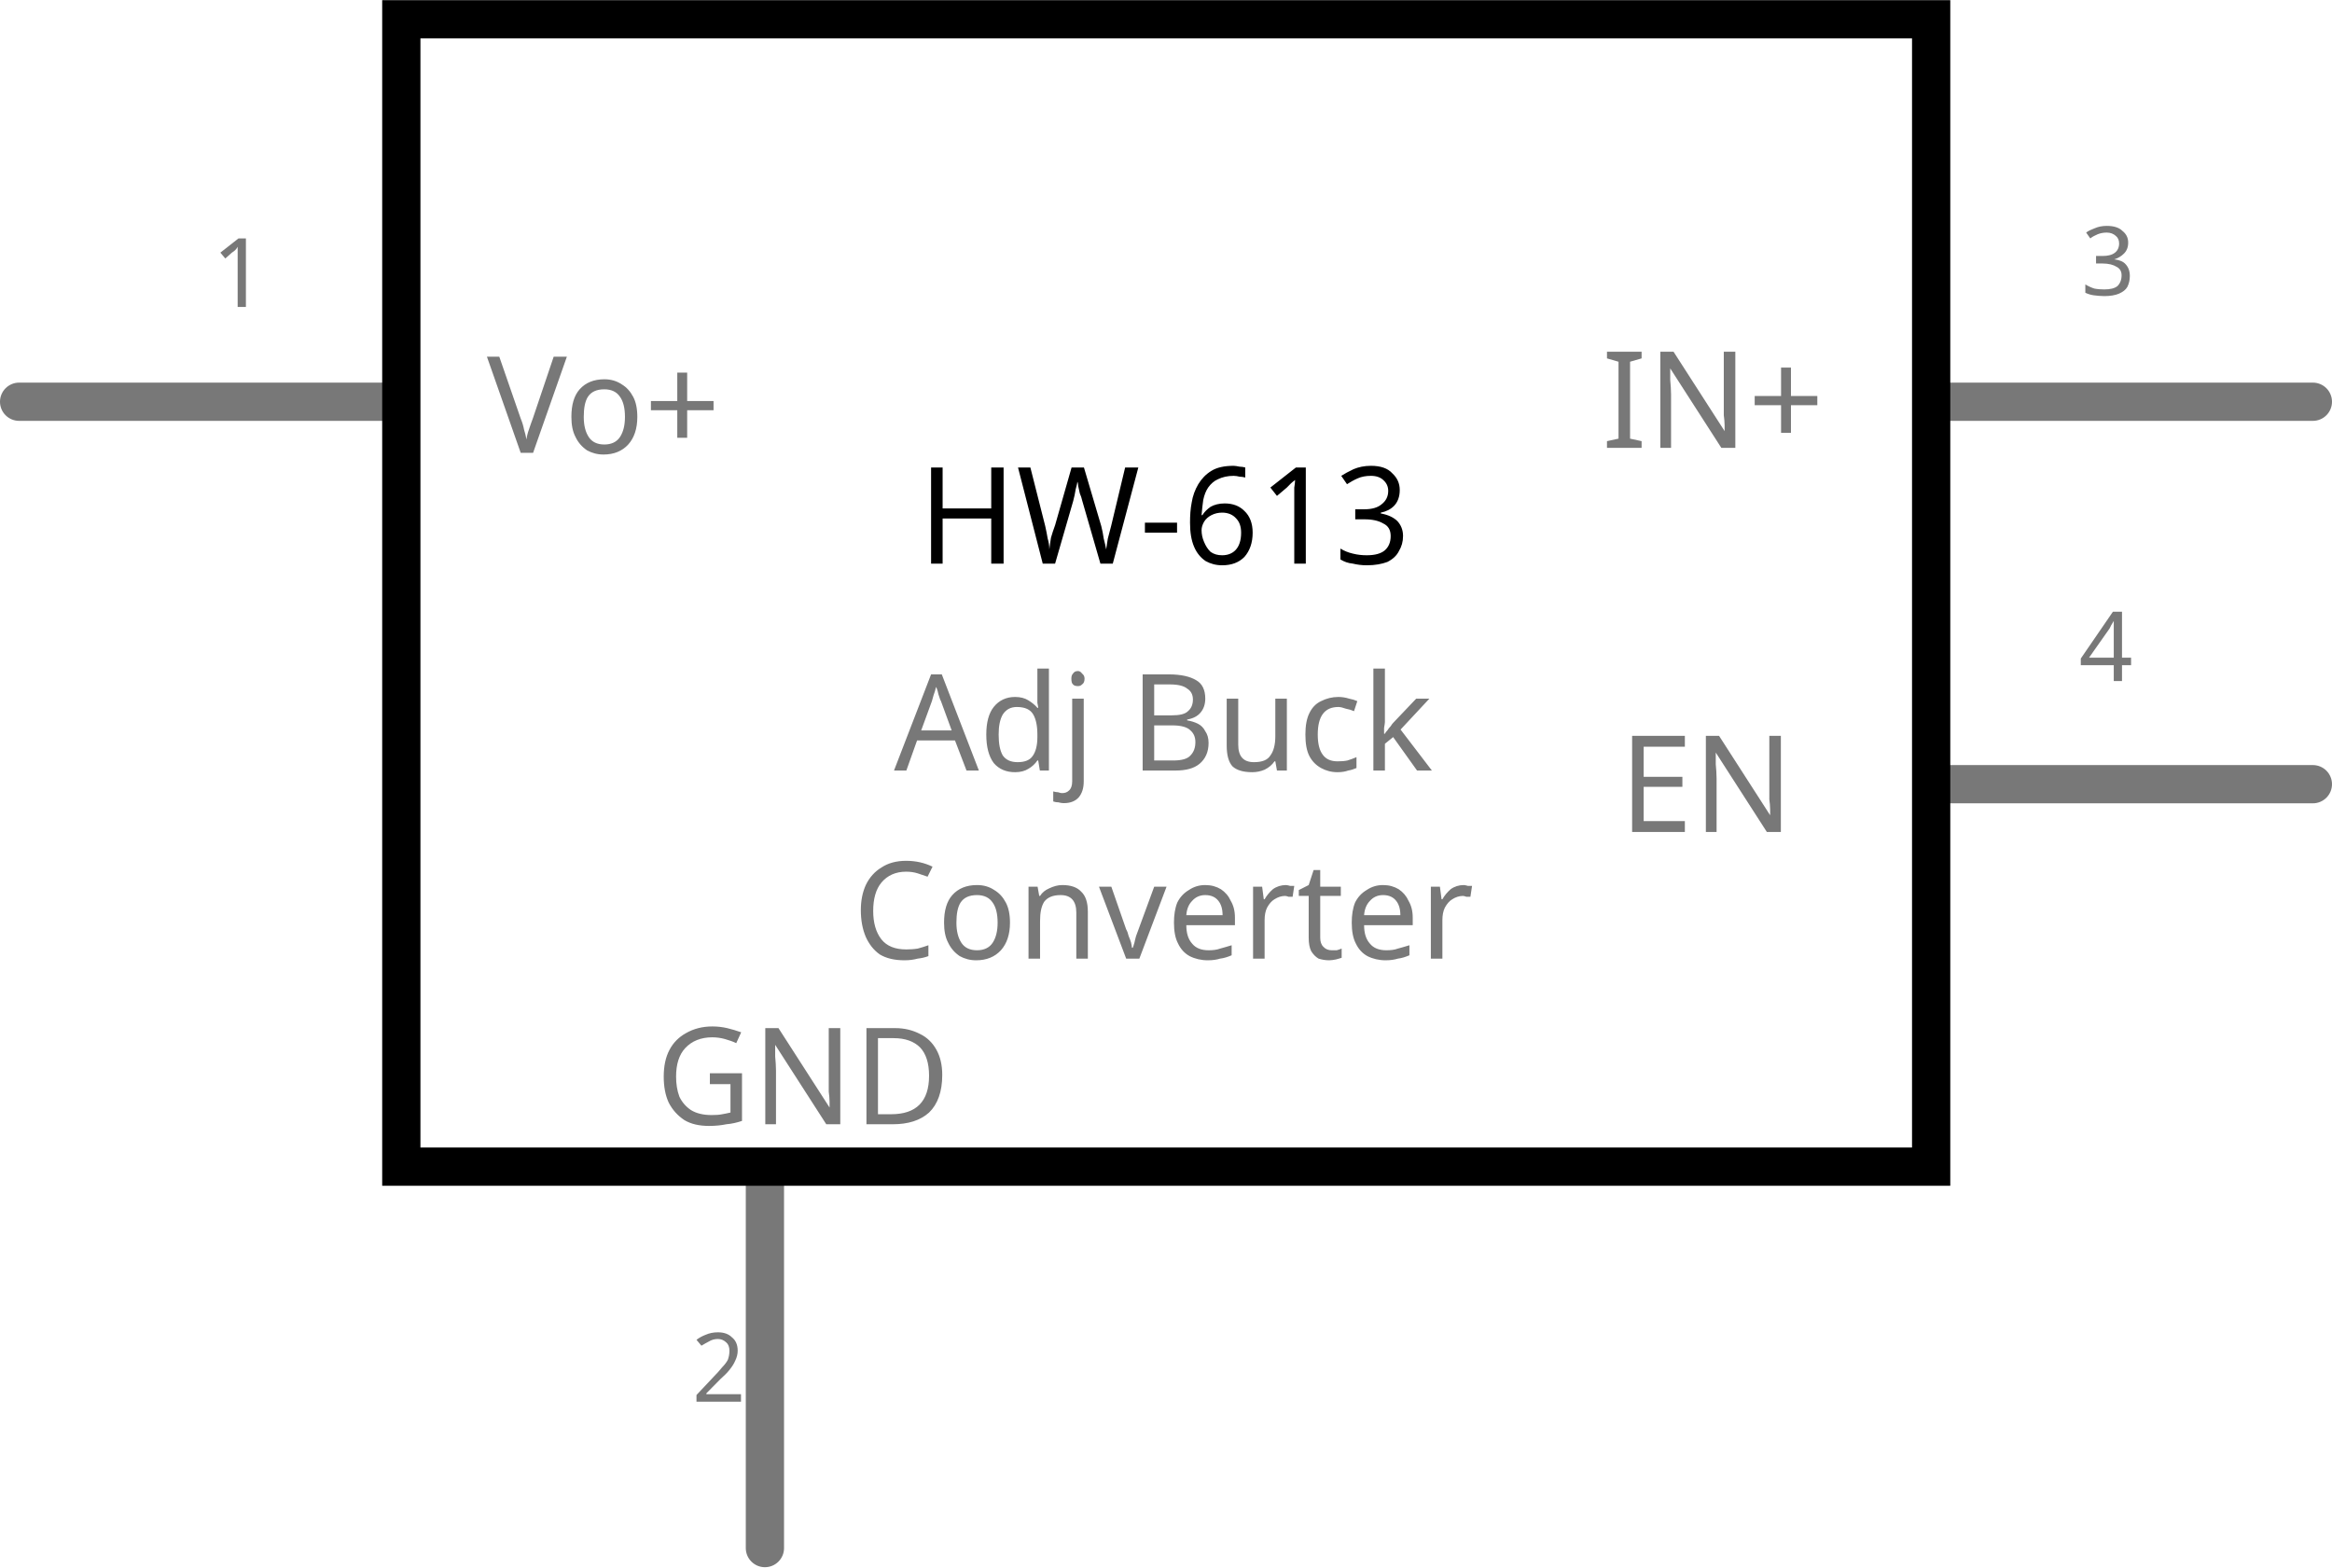
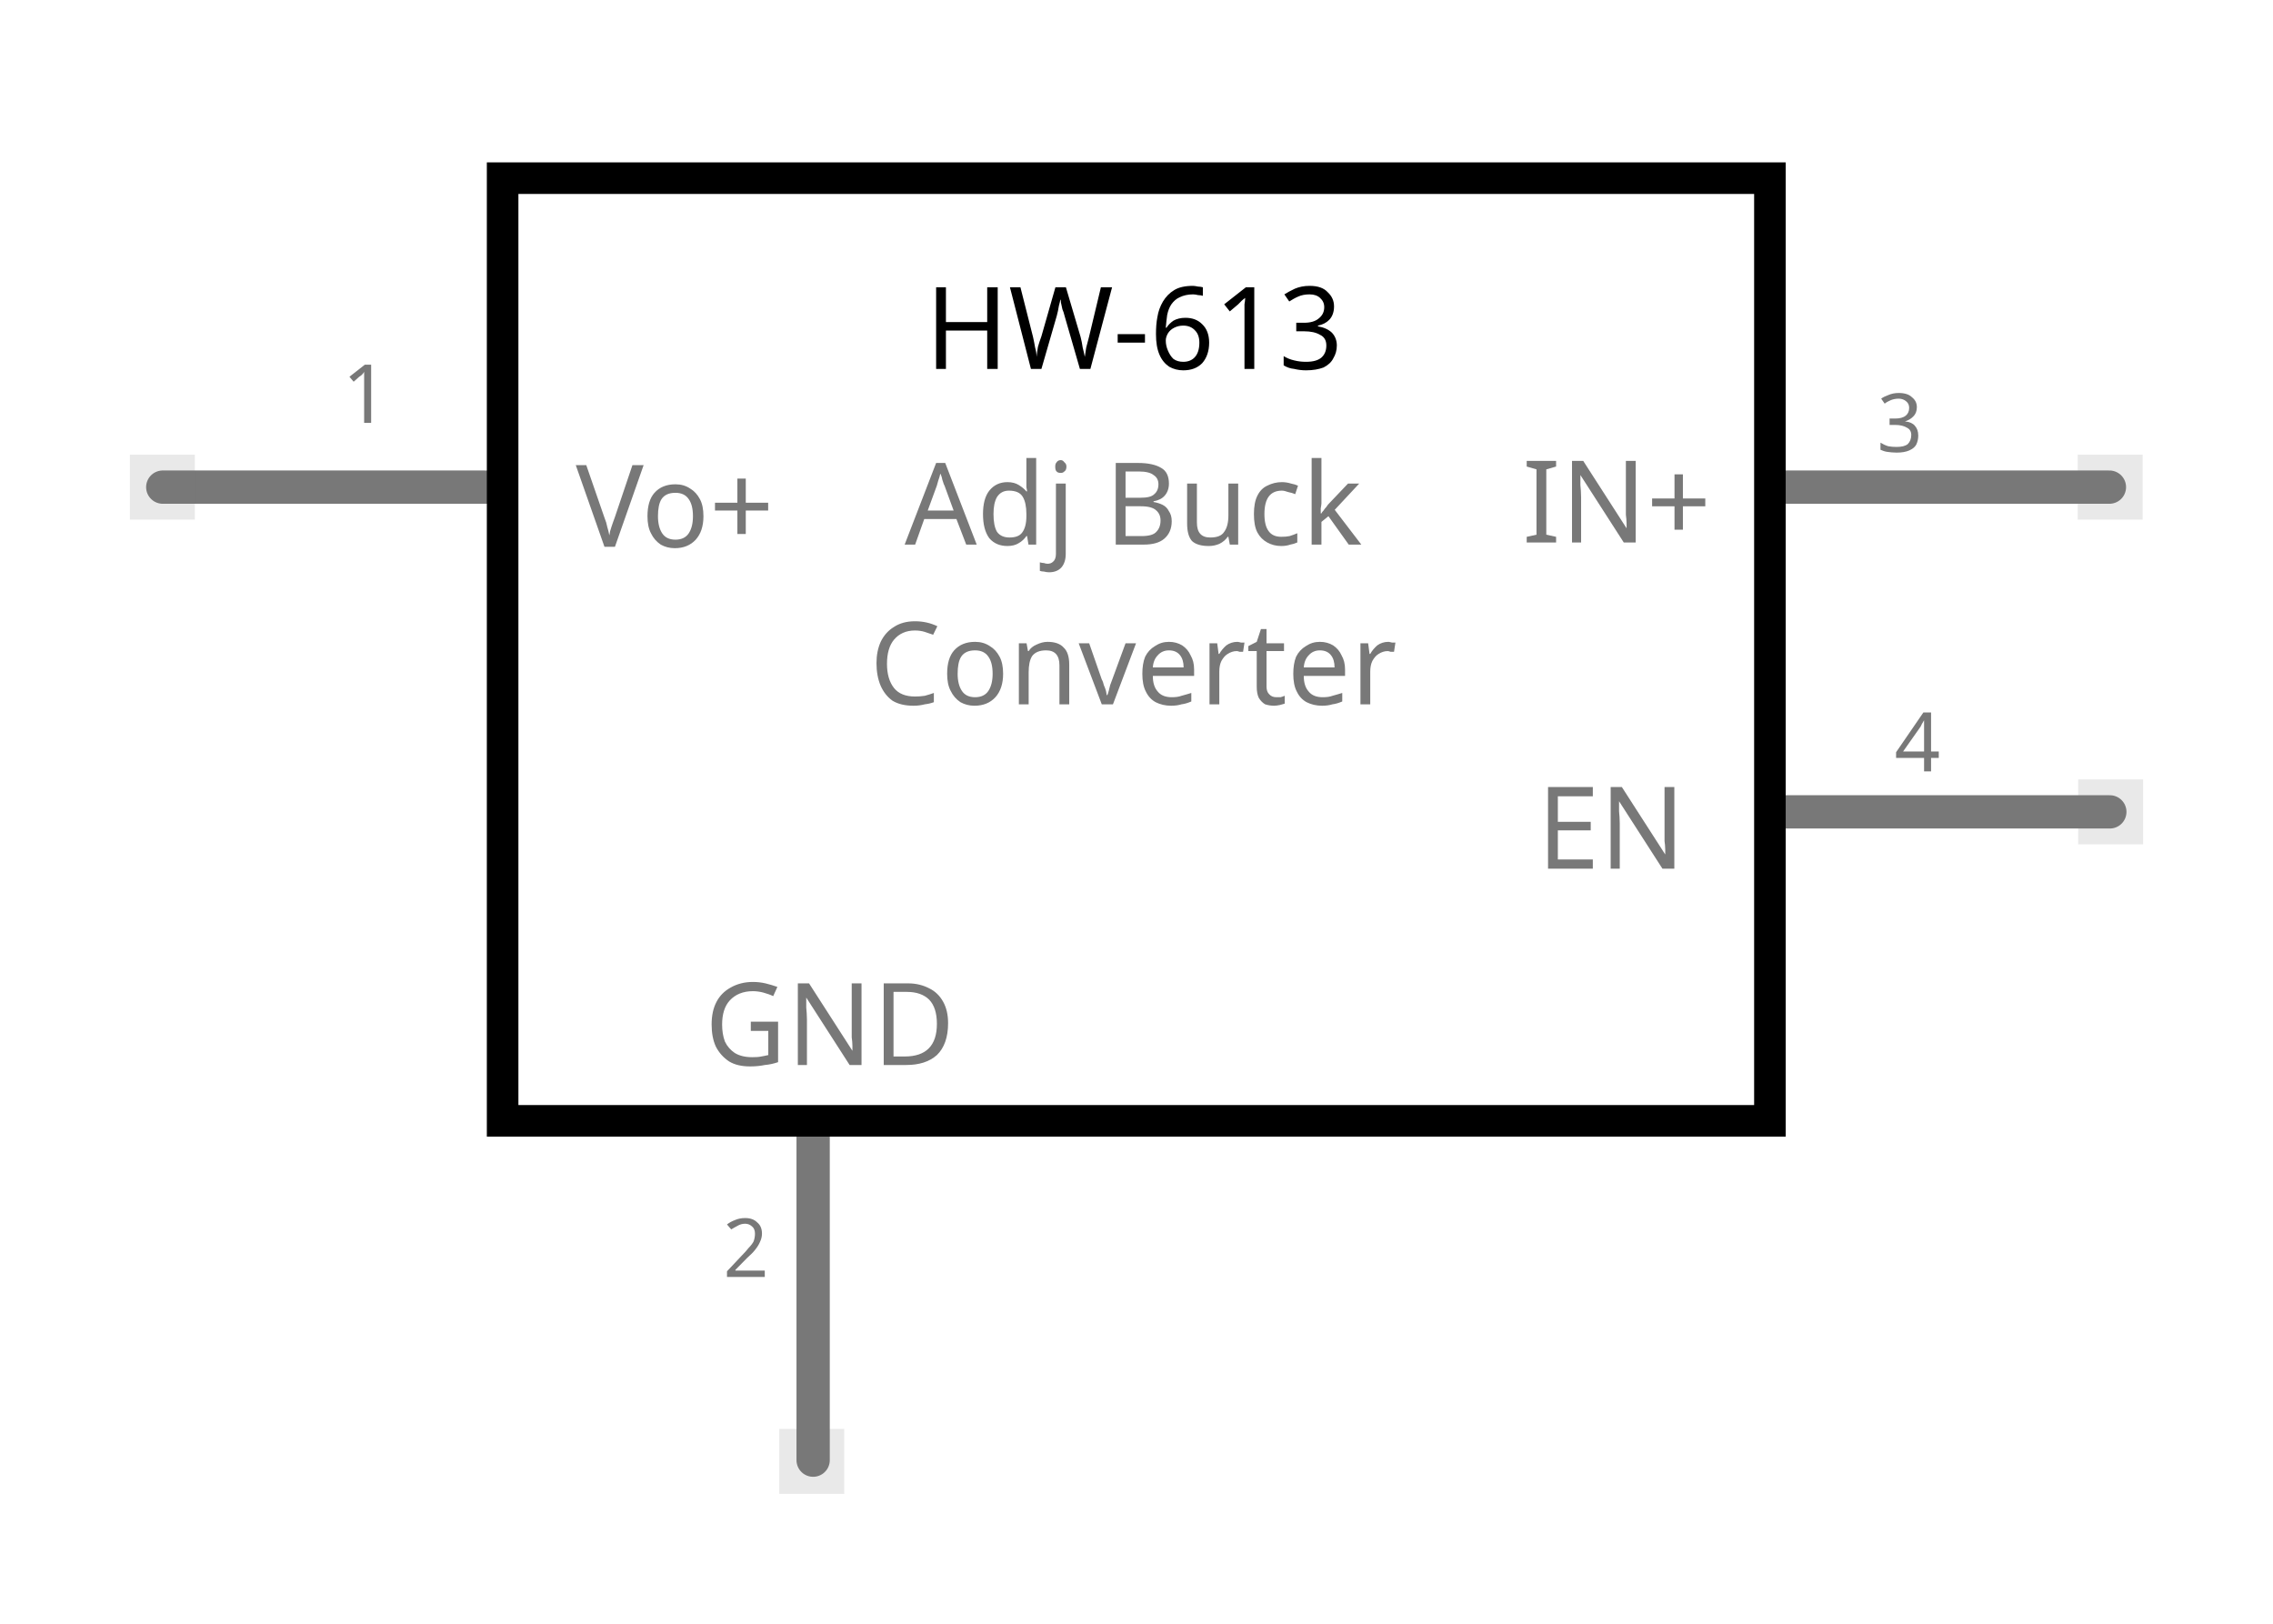
- <svg xmlns="http://www.w3.org/2000/svg" version="1.2" x="0in" y="0in" width="0.61in" height="0.41in" viewBox="0 0 43.901 29.501" id="svg13">
+ <svg xmlns="http://www.w3.org/2000/svg" version="1.2" x="0in" y="0in" width="0.7in" height="0.5in" viewBox="0 0 50.4 36" id="svg13">
  <defs id="defs13" />
-   <g partID="10863910" id="g13" transform="translate(-0.005128)">
+   <g partID="10863910" id="g13" transform="translate(3.594872,3.6)">
    <g id="schematic">
-       <line stroke="#787878" fill="none" y2="7.56" stroke-linejoin="round" x2="7.186" id="connector0pin" x1="0.365" gorn="0.3.34" stroke-linecap="round" y1="7.56" stroke-width="0.72" />
-       <g stroke="none" y="7.2" x="0" fill="none" width="0.72" id="connector0terminal" stroke-width="0.72" height="0.72" />
-       <line stroke="#787878" fill="none" y2="22.32" stroke-linejoin="round" id="connector1pin" x2="14.405" gorn="0.3.34" x1="14.405" stroke-linecap="round" y1="29.141" stroke-width="0.72" />
-       <g stroke="none" y="14.4" fill="none" x="0" id="connector1terminal" width="0.72" stroke-width="0.72" height="0.72" />
-       <line stroke="#787878" fill="none" y2="7.56" stroke-linejoin="round" id="connector2pin" x2="43.546" gorn="0.3.34" x1="36.725" stroke-linecap="round" y1="7.56" stroke-width="0.72" />
-       <g stroke="none" y="7.2" fill="none" x="43.2" id="connector2terminal" width="0.72" stroke-width="0.72" height="0.72" />
-       <line stroke="#787878" fill="none" y2="14.76" stroke-linejoin="round" x2="43.546" id="connector3pin" x1="36.725" gorn="0.3.34" stroke-linecap="round" y1="14.76" stroke-width="0.72" />
-       <g stroke="none" y="14.4" fill="none" x="43.2" width="0.72" id="connector3terminal" stroke-width="0.72" height="0.72" />
-       <g transform="scale(0.9928105,1.007242)" id="g1">
+       <rect style="fill:none;fill-opacity:0.292;stroke-width:0;stroke-linecap:round;paint-order:fill markers stroke" id="rect1" width="50.4" height="36" x="-3.595" y="-3.6" />
+       <line stroke="#787878" fill="none" y2="7.2" stroke-linejoin="round" x2="7.178" id="connector0pin" x1="0.014" gorn="0.3.34" stroke-linecap="round" y1="7.2" stroke-width="0.738" />
+       <rect style="fill:#787878;fill-opacity:0.162;stroke-width:0;stroke-linecap:round;paint-order:fill markers stroke" id="connector0terminal" width="1.44" height="1.44" x="-0.715" y="6.48" />
+       <line stroke="#787878" fill="none" y2="21.609" stroke-linejoin="round" id="connector1pin" x2="14.435" gorn="0.3.34" x1="14.435" stroke-linecap="round" y1="28.773" stroke-width="0.738" />
+       <rect style="fill:#787878;fill-opacity:0.162;stroke-width:0;stroke-linecap:round;paint-order:fill markers stroke" id="connector1terminal" width="1.44" height="1.44" x="13.685" y="28.08" />
+       <line stroke="#787878" fill="none" y2="7.2" stroke-linejoin="round" id="connector2pin" x2="43.178" gorn="0.3.34" x1="36.014" stroke-linecap="round" y1="7.2" stroke-width="0.738" />
+       <rect style="fill:#787878;fill-opacity:0.162;stroke-width:0;stroke-linecap:round;paint-order:fill markers stroke" id="connector2terminal" width="1.44" height="1.44" x="42.475" y="6.48" />
+       <line stroke="#787878" fill="none" y2="14.4" stroke-linejoin="round" x2="43.187" id="connector3pin" x1="36.023" gorn="0.3.34" stroke-linecap="round" y1="14.4" stroke-width="0.738" />
+       <rect style="fill:#787878;fill-opacity:0.162;stroke-width:0;stroke-linecap:round;paint-order:fill markers stroke" id="connector3terminal" width="1.44" height="1.44" x="42.485" y="13.68" />
+       <g transform="matrix(0.9928105,0,0,1.007242,-0.3708689,-6.028463)" id="g1">
        <text stroke="none" text-anchor="middle" y="10.534" fill="#000000" x="22.083" font-size="2.52px" id="label" gorn="0.3.8.0" font-family="'Droid Sans'" stroke-width="0.072">HW-613</text>
      </g>
      <g transform="scale(0.9928105,1.007242)" id="g2">
        <text stroke="none" text-anchor="middle" y="8.459" fill="#787878" x="11.452" font-size="2.52px" id="text1029" gorn="0.3.8.0" font-family="'Droid Sans'" stroke-width="0.072">Vo+</text>
      </g>
-       <g transform="matrix(0.9928105,0,0,1.007242,2.319946,0.2380912)" id="g3">
+       <g transform="matrix(0.9928105,0,0,1.007242,2.004074,-0.9117298)" id="g3">
        <text stroke="none" text-anchor="middle" y="20.771" fill="#787878" x="12.893" font-size="2.52px" id="text1031" gorn="0.3.8.0" font-family="'Droid Sans'" stroke-width="0.072">GND</text>
      </g>
      <g transform="scale(0.9928105,1.007242)" id="g4">
        <text stroke="none" text-anchor="middle" y="8.365" fill="#787878" x="32.489" font-size="2.52px" id="text1033" gorn="0.3.8.0" font-family="'Droid Sans'" stroke-width="0.072">IN+</text>
      </g>
      <g transform="scale(0.9928105,1.007242)" id="g5">
        <text stroke="none" text-anchor="middle" y="15.546" fill="#787878" x="32.361" font-size="2.52px" id="text1035" gorn="0.3.8.0" font-family="'Droid Sans'" stroke-width="0.072">EN</text>
      </g>
-       <g transform="matrix(0.9928105,0,0,1.007242,2.556621,4.3285839e-7)" id="g6">
-         <text stroke="none" text-anchor="middle" y="26.197" fill="#787878" x="11.056" font-size="1.8px" id="text1037" gorn="0.3.8.0" font-family="'Droid Sans'" stroke-width="0.072">2</text>
+       <g transform="matrix(0.9928105,0,0,1.007242,-1.665207,-1.673423)" id="g6">
+         <text stroke="none" text-anchor="middle" y="26.197" fill="#787878" x="14.713" font-size="1.8px" id="text1037" gorn="0.3.8.0" font-family="'Droid Sans'" stroke-width="0.072">2</text>
      </g>
-       <rect stroke="#000000" y="0.36" fill="none" x="7.56" width="28.8" id="rect1048" stroke-width="0.72" height="21.6" />
+       <rect stroke="#000000" y="0.35" fill="none" x="7.55" width="28.1" id="rect1048" stroke-width="0.7" height="20.9" />
      <g transform="scale(0.9928105,1.007242)" id="g7">
        <text stroke="none" text-anchor="middle" y="5.734" fill="#787878" x="4.543" font-size="1.8px" id="text1050" gorn="0.3.8.0" font-family="'Droid Sans'" stroke-width="0.072">1</text>
      </g>
-       <g transform="scale(0.9928105,1.007242)" id="g8">
+       <g transform="matrix(0.9928105,0,0,1.007242,-1.160865,0.8634479)" id="g8">
        <text stroke="none" text-anchor="middle" y="5.519" fill="#787878" x="39.982" font-size="1.8px" id="text1052" gorn="0.3.8.0" font-family="'Droid Sans'" stroke-width="0.072">3</text>
      </g>
-       <g transform="scale(0.9928105,1.007242)" id="g9">
+       <g transform="matrix(0.9928105,0,0,1.007242,-0.7294028,0.6836689)" id="g9">
        <text stroke="none" text-anchor="middle" y="12.725" fill="#787878" x="39.944" font-size="1.8px" id="text1054" gorn="0.3.8.0" font-family="'Droid Sans'" stroke-width="0.072">4</text>
      </g>
-       <g transform="scale(0.9928105,1.007242)" id="g11">
+       <g transform="matrix(0.9928105,0,0,1.007242,-0.3708689,-6.028463)" id="g11">
        <text stroke="none" text-anchor="middle" y="14.4" fill="#787878" x="22.064" font-size="2.52px" id="text1078" gorn="0.3.8.0" font-family="'Droid Sans'" stroke-width="0.072">Adj Buck</text>
      </g>
-       <g transform="scale(0.9928105,1.007242)" id="g12">
+       <g transform="matrix(0.9928105,0,0,1.007242,-0.3708689,-6.028463)" id="g12">
        <text stroke="none" text-anchor="middle" y="17.912" fill="#787878" x="22.064" font-size="2.52px" id="text1080" gorn="0.3.8.0" font-family="'Droid Sans'" stroke-width="0.072">Converter</text>
      </g>
    </g>
  </g>
</svg>
